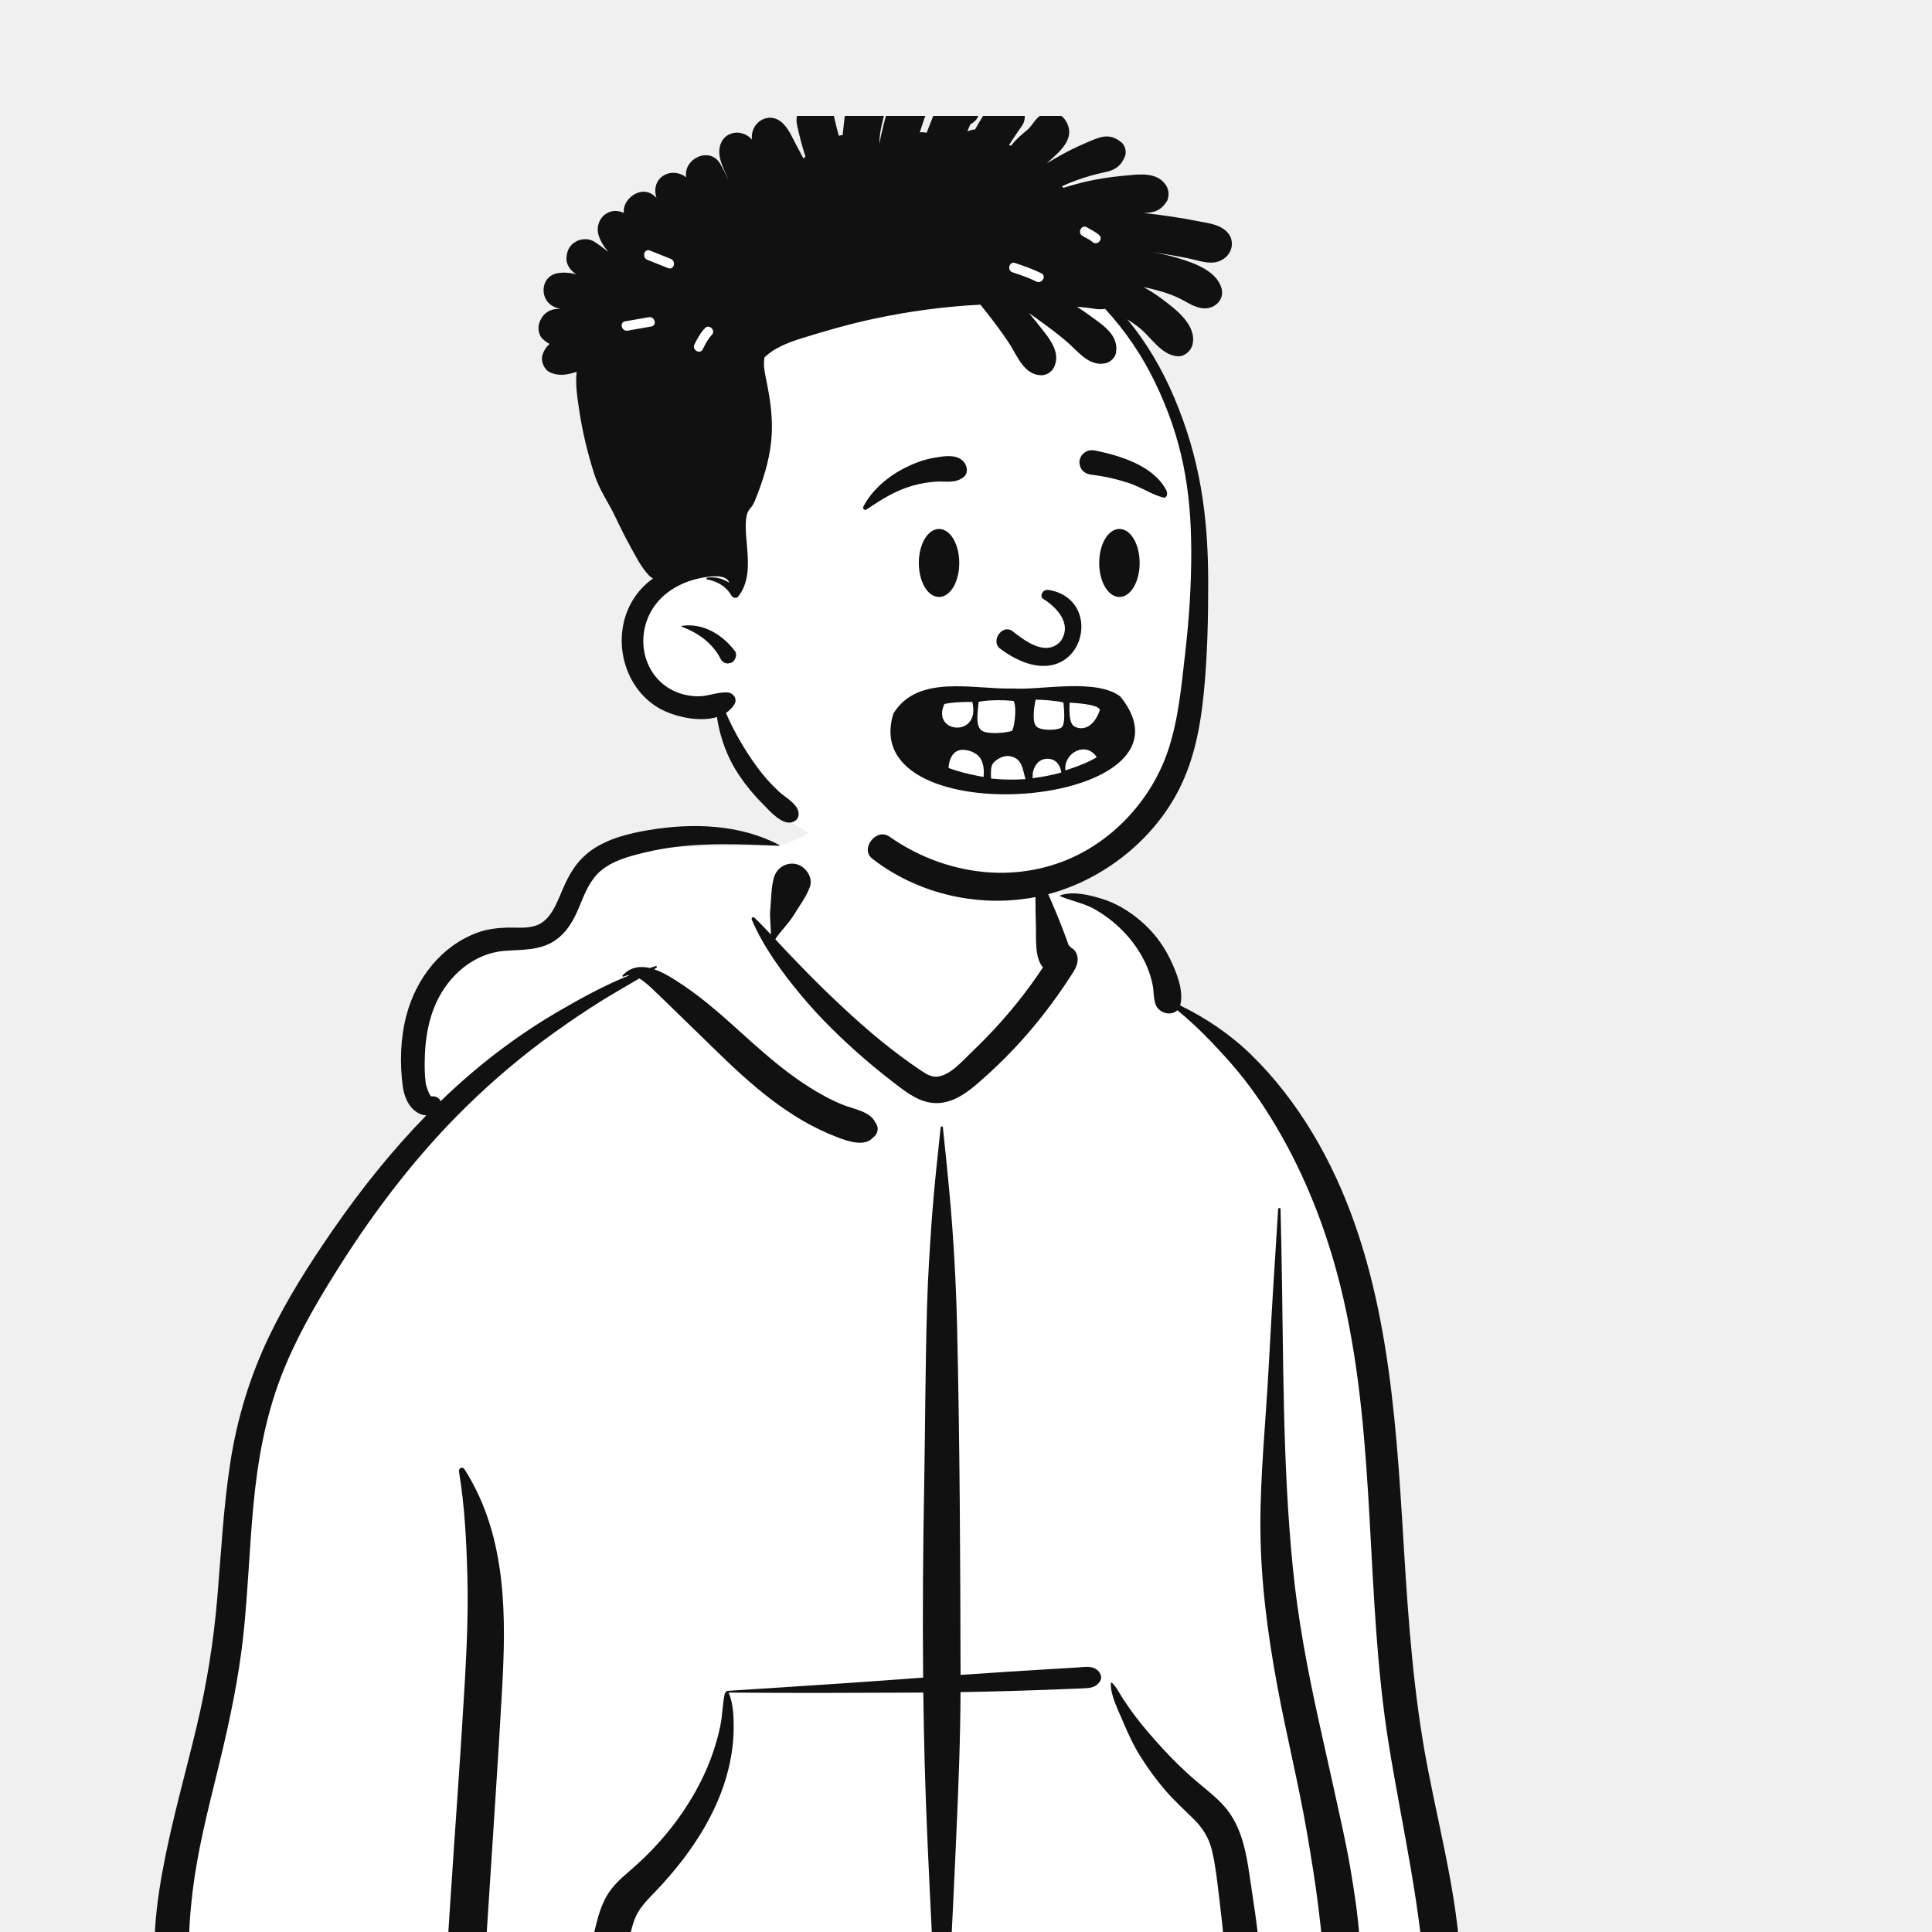
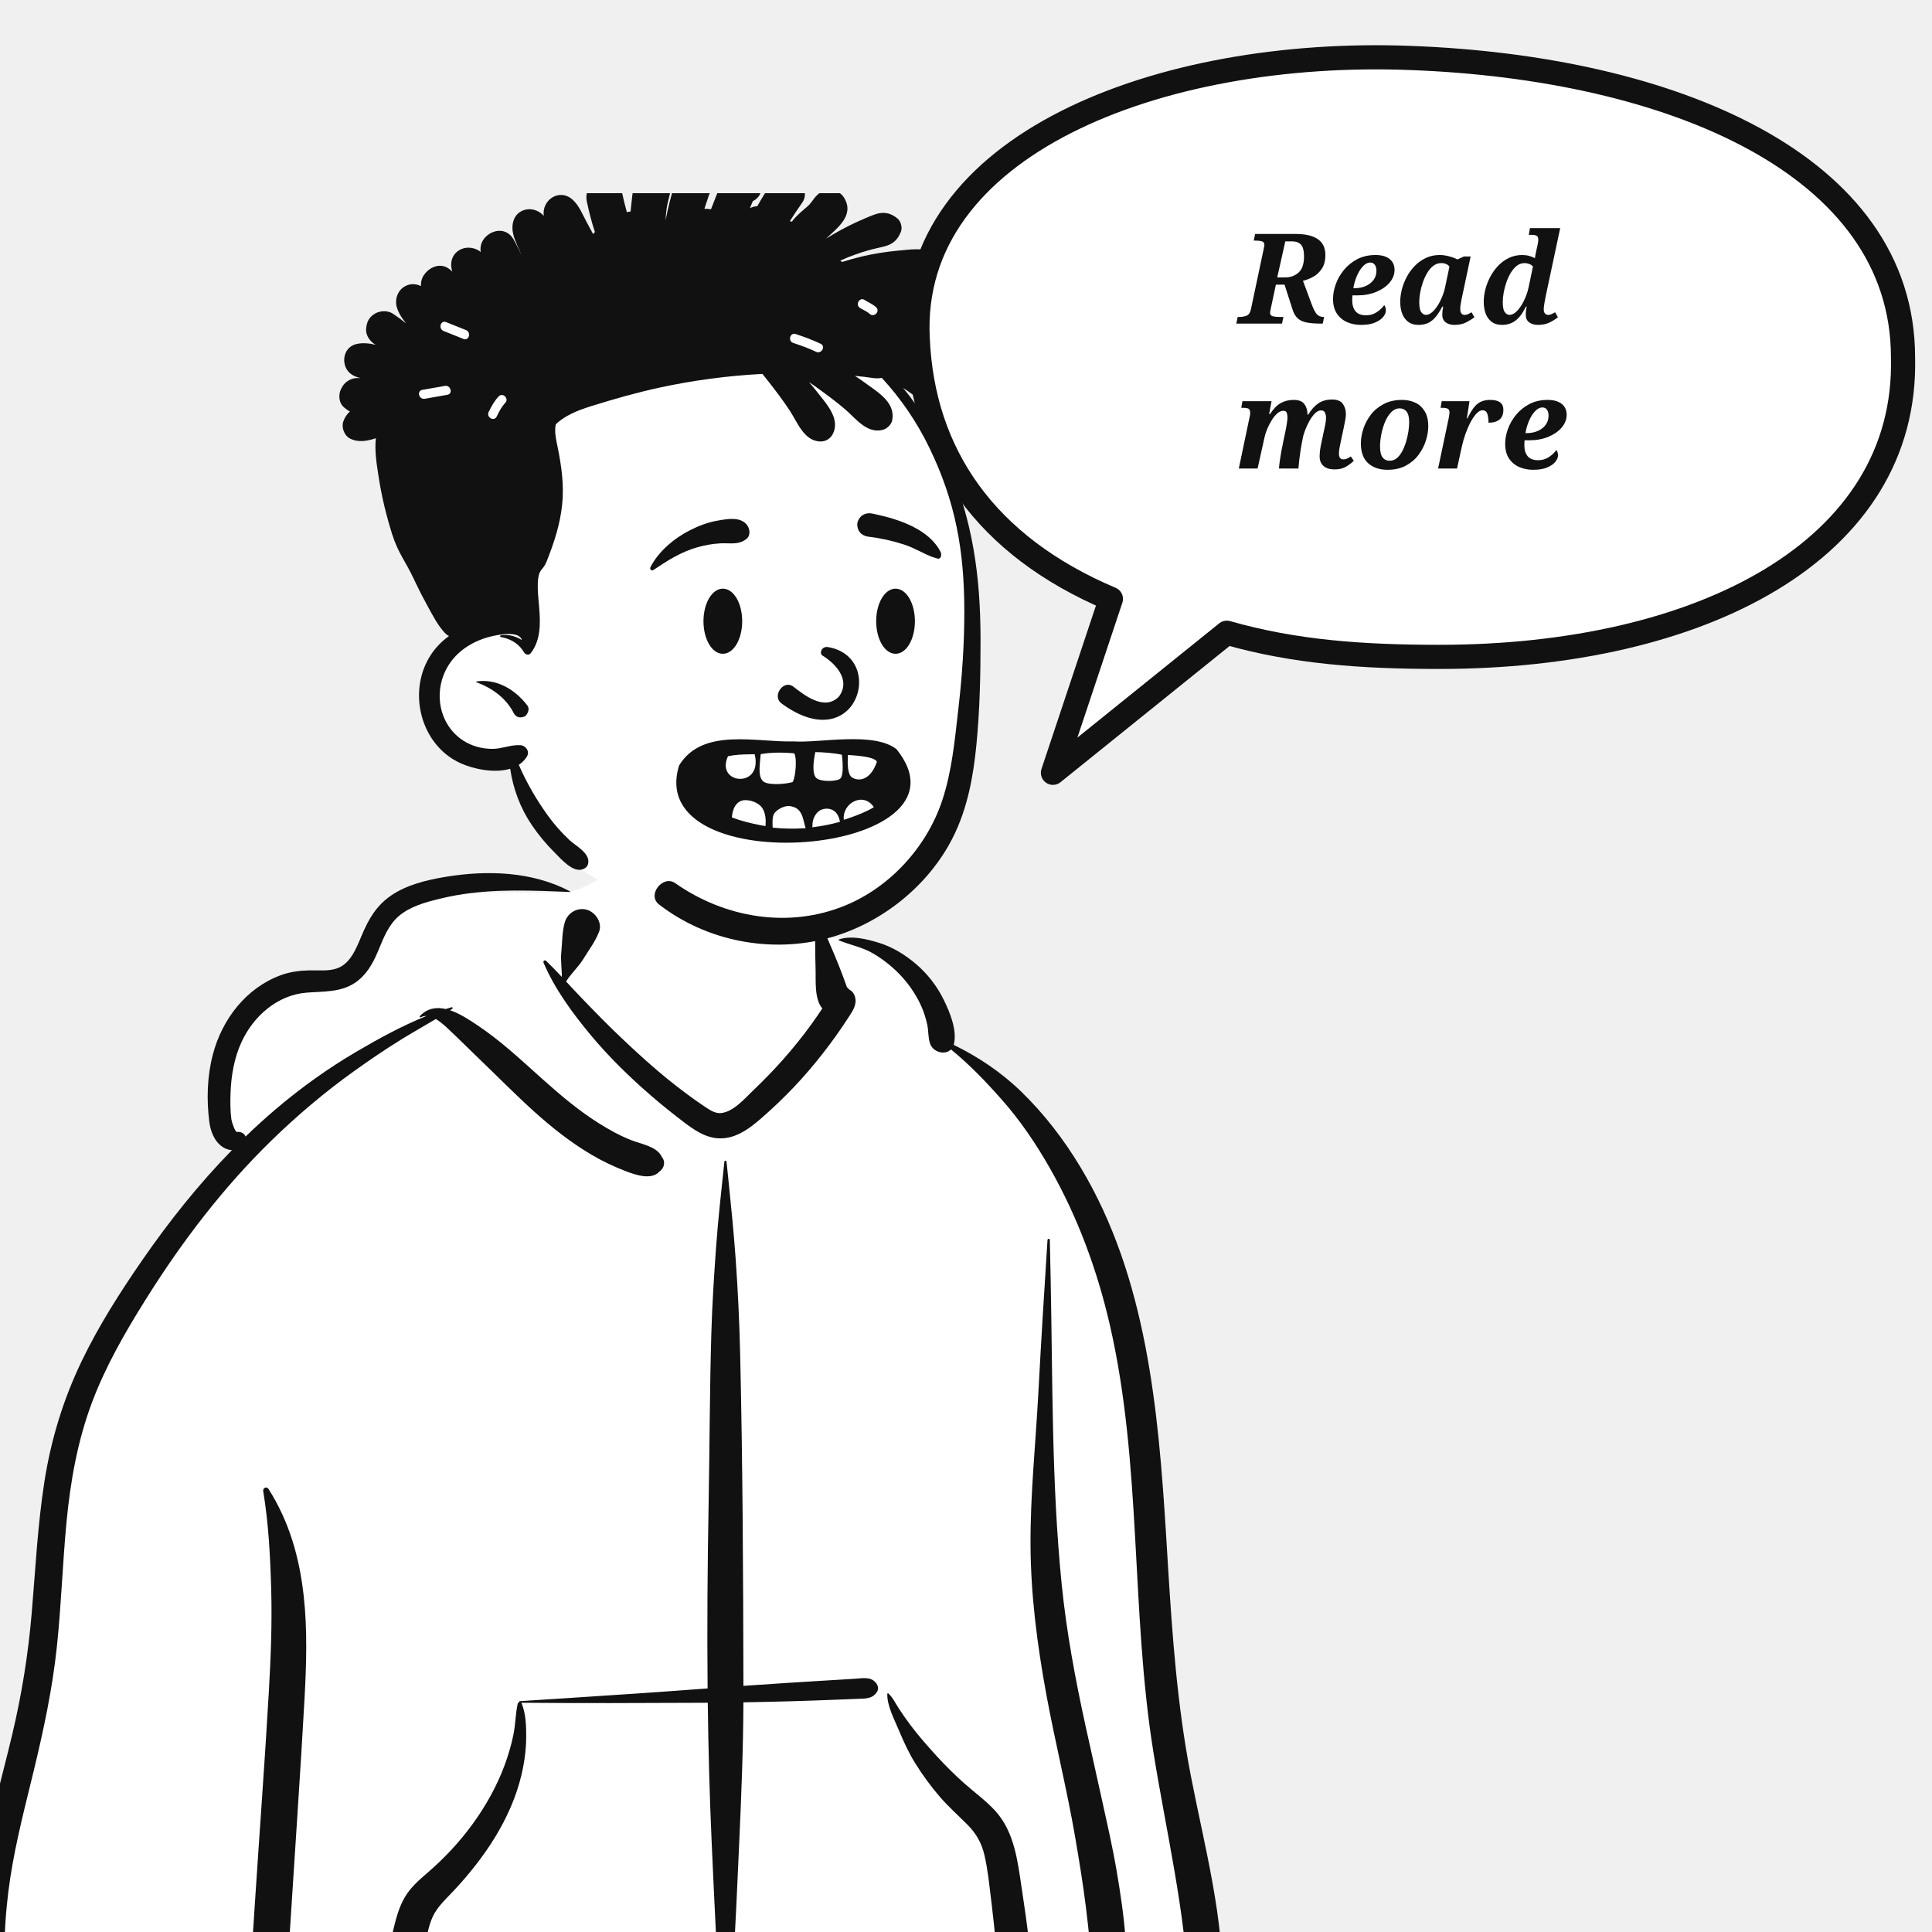
<svg xmlns="http://www.w3.org/2000/svg" viewBox="0 0 400 400">
-   <svg x="10" y="24" width="380" height="376" viewBox="184 210 940 1130" preserveAspectRatio="xMidYMax meet">
+   <svg x="-10" y="40" width="330" height="360" viewBox="184 210 940 1130" preserveAspectRatio="xMidYMax meet">
    <g transform="translate(147, 639)">
      <path d="M790.748 749.543C810.074 748.61 802.301 714.805 800.914 702.39C785.613 657.046 789.21 607.574 783.192 560.046C779.443 515.678 774.626 471.448 770.574 427.114C762.616 337.12 705.469 153.916 640.254 124.453C632.039 88.407 598.108 54.759 555.178 54.759C525.898 20.1 490.655 -4.293 445.452 0.632C426.772 1.482 408.656 21.294 390.757 25.12C380.735 26.502 291.795 22.945 273.979 33.526C261.569 39.898 250.366 51.673 254.015 66.664C259.837 84.826 241.744 65.174 204.001 84.559C127.038 130.782 173.028 192.619 175.066 194.535C127.038 261.358 85.059 315.57 65.636 397.247C53.048 457.886 54.465 520.485 43.918 581.435C40.194 602.569 34.481 622.98 28.299 643.503C21.599 670.362 18.341 737.306 14.648 737.904C7.921 739.575 18.536 753.387 25.664 753.398C223.288 786.179 424.026 754.756 622.712 749.622C678.705 747.675 734.758 747.226 790.748 749.543Z" fill="#ffffff" />
      <path d="M391.006 83.962C391.006 104.994 464.036 183.146 489.239 177.99C506.041 174.553 531.428 152.137 565.399 110.741V83.962L558.062 54.809C599.622 56.274 632.224 89.218 640.254 124.453C704.817 153.622 761.472 333.472 770.32 424.387L770.574 427.114C774.626 471.448 779.443 515.678 783.192 560.046C789.21 607.574 785.613 657.046 800.914 702.39L801.005 703.16C802.601 716.144 809.687 748.629 790.748 749.543C734.758 747.226 678.705 747.675 622.712 749.622C424.026 754.756 223.288 786.179 25.664 753.398C18.536 753.387 7.921 739.575 14.648 737.904C18.341 737.306 21.599 670.362 28.299 643.503L29.571 639.259C35.26 620.162 40.451 601.112 43.918 581.435C54.465 520.485 53.048 457.886 65.636 397.247C85.059 315.57 127.038 261.358 175.066 194.535C173.028 192.619 127.038 130.782 204.001 84.559C241.744 65.174 259.837 84.826 254.015 66.664C250.366 51.673 261.569 39.898 273.979 33.526C291.795 22.945 380.735 26.502 390.757 25.12C395.413 24.125 400.083 22.048 404.774 19.505L403.961 22.215C395.324 51.161 391.006 71.743 391.006 83.962Z" fill="#ffffff" />
      <path d="M491.219 200.433C491.311 199.528 492.531 199.53 492.625 200.433L494.02 213.902C495.718 230.352 497.352 246.77 498.537 263.297C500.014 283.906 501.002 304.51 501.478 325.165C503.138 397.102 503.468 469.077 503.608 541.032C513.339 540.358 523.071 539.709 532.808 539.081C539.414 538.654 546.021 538.245 552.628 537.842L569.475 536.821L576.411 536.395C581.098 536.105 586.423 534.925 589.7 539.077C591.012 540.739 591.67 542.899 590.447 544.872C587.626 549.423 583.293 549.264 578.392 549.461C573.768 549.648 569.144 549.831 564.52 550.009C554.611 550.394 544.703 550.757 534.791 551.035C524.389 551.327 513.992 551.564 503.594 551.741C503.489 582.118 502.232 612.456 500.873 642.799L500.258 656.454C498.595 693.38 496.806 730.338 494.265 767.215C494.056 770.234 489.785 770.228 489.578 767.215C486.716 725.686 484.828 684.068 482.956 642.483C481.598 612.332 480.808 582.173 480.432 552.01C479.057 552.019 477.683 552.038 476.309 552.043C437.282 552.213 398.265 552.383 359.238 552.017C359.303 552.094 359.367 552.171 359.41 552.273C362.234 558.94 362.503 567.448 362.434 574.603C362.355 582.809 361.25 590.915 359.36 598.895C352.589 627.483 335.123 653.089 315.231 674.258L314.581 674.947C309.889 679.905 304.506 684.886 301.625 691.201C298.682 697.649 297.661 705.191 296.209 712.12L296.039 712.916L290.361 739.142C288.557 747.472 288.045 759.621 281.451 765.631C275.299 771.239 267.149 768.31 264.254 761.09C261.993 755.455 264.245 749.266 265.584 743.634L276.075 699.534C277.799 692.342 279.683 685.104 283.403 678.643C287.214 672.026 292.801 667.229 298.502 662.321C309.297 653.027 319.207 642.387 327.588 630.867C335.966 619.351 343.126 606.657 348.147 593.309C350.661 586.627 352.721 579.685 354.142 572.687C355.493 566.046 355.481 559.168 356.926 552.598C357.025 552.144 357.408 551.833 357.847 551.695C357.743 551.402 357.902 551.006 358.312 550.98L390.23 548.929C418.601 547.099 446.972 545.222 475.318 543.077L480.327 542.715C479.938 502.47 480.268 462.217 480.995 421.957C481.661 385.038 481.675 348.109 482.773 311.195C483.319 292.874 484.496 274.596 485.806 256.313C487.146 237.615 489.291 219.075 491.219 200.433ZM191.527 414.498C191.187 412.448 193.766 411.178 194.955 413.053C208.546 434.475 215.099 457.744 217.861 482.813C220.301 504.938 219.582 527.382 218.367 549.565C217.071 573.225 215.559 596.879 214.03 620.526L211.681 656.789L205.786 747.698C205.364 754.201 203.888 760.114 198.289 763.137C197.58 763.729 196.841 764.26 195.98 764.72C192.955 766.337 188.943 765.52 187.194 762.416L187.895 762.878C188.506 763.262 187.82 762.725 185.837 761.268L184.154 759.09C182.931 757.252 182.15 755.445 181.836 753.26C181.348 749.865 181.98 746.141 182.202 742.729L186.066 683.117C189.071 636.774 192.58 590.444 195.225 544.077C196.457 522.467 197.32 500.836 196.736 479.188C196.154 457.66 195.057 435.767 191.527 414.498ZM309.101 15.443L309.855 15.316C336.85 10.832 366.204 11.671 390.875 24.684C391.079 24.791 390.986 25.13 390.757 25.12L382.816 24.803C357.677 23.819 332.616 23.236 307.898 29.142L305.368 29.752C296.466 31.923 287.17 34.581 280.02 40.46C273.186 46.08 269.783 54.749 266.511 62.73L266.073 63.783C262.754 71.666 258.552 79.141 251.275 84.07C241.85 90.453 230.515 89.671 219.708 90.538C200.68 92.067 185.123 105.857 177.383 122.732C172.696 132.95 170.697 144.406 170.301 155.58C170.098 161.269 170.069 167.18 170.827 172.831C171.069 174.638 173.303 181.221 174.442 181.063C176.973 180.712 179.287 182.032 180.076 184.055C186.328 178.015 192.76 172.149 199.399 166.494C215.948 152.401 233.773 139.628 252.545 128.652C266.872 120.274 281.984 111.974 297.633 105.699C296.393 105.673 295.17 105.919 293.987 106.534C293.469 106.805 292.954 106.155 293.363 105.725C298.292 100.539 304.196 99.801 310.148 101.184C311.418 100.78 312.689 100.389 313.965 100.018C314.6 99.833 314.916 100.708 314.398 101.046L312.936 101.98C319.429 104.155 325.804 108.43 330.851 111.804C345.349 121.493 358.11 133.338 371.046 144.961L373.398 147.068C384.785 157.235 396.461 167.115 409.398 175.271C416.17 179.54 423.283 183.489 430.744 186.426C437.143 188.947 447.562 190.534 450.559 197.297C453.223 200.533 452.11 204.663 448.99 206.841C443.728 212.632 433.202 208.891 426.932 206.479C419.373 203.571 412.05 200.076 405.066 195.977C391.507 188.017 379.005 178.12 367.359 167.592C355.196 156.596 343.723 144.915 331.893 133.574C326.767 128.66 321.76 123.631 316.626 118.724L314.048 116.282C311.428 113.825 307.695 109.995 303.704 107.677C296.185 112.162 288.55 116.462 281.099 121.063C270.698 127.485 260.603 134.37 250.664 141.482C231.53 155.173 213.398 170.507 196.565 186.943C165.693 217.085 139.391 251.505 116.414 287.951L114.669 290.729C101.612 311.589 89.265 333.123 80.51 356.173C70.877 381.538 66.192 408.211 63.647 435.136C61.121 461.868 60.269 488.735 57.446 515.442C54.551 542.833 48.847 569.619 42.359 596.355L40.812 602.694C34.941 626.638 28.882 650.583 25.864 675.092C24.253 688.184 23.284 701.455 23.503 714.653C23.723 727.928 25.809 740.909 27.492 754.044C28.137 759.076 23.185 763.276 18.754 763.943C13.658 764.708 9.28 761.457 7.696 756.723C2.758 741.966 1.861 725.653 2.016 710.164C2.172 694.439 4.179 678.817 7.003 663.363C12.557 632.965 21.128 603.196 28.298 573.162C34.617 546.69 38.858 520.172 41.144 493.053C43.517 464.917 44.938 436.687 49.267 408.754C53.54 381.178 61.58 354.838 73.705 329.693C84.745 306.799 98.507 285.25 112.935 264.363C130.456 239 149.699 214.865 171.209 192.875C169.277 192.791 167.293 192.167 165.471 191.031C159.897 187.554 157.301 180.753 156.503 174.543C154.635 160.016 155.086 144.85 158.822 130.647C164.849 107.735 180.491 87.377 203.161 79.118C208.996 76.992 215.199 76.216 221.383 76.063C227.251 75.917 233.66 76.682 239.322 74.822C248.334 71.86 252.197 61.246 255.581 53.2L255.737 52.83C260.076 42.577 265.284 33.789 274.682 27.387C284.709 20.556 297.271 17.449 309.101 15.443ZM565.599 55.991C573.711 53.177 583.853 55.731 591.786 58.189C600.624 60.929 608.791 65.975 615.793 71.968C623.18 78.288 629.285 86.092 633.598 94.81L634.01 95.65C637.949 103.737 642.436 114.839 640.45 123.723C640.393 123.975 640.328 124.218 640.254 124.453C656.349 132.376 671.213 142.3 684.157 154.878C699.229 169.523 711.991 186.188 722.791 204.192C765.684 275.699 773.234 361.579 778.3 443.128L779.563 463.805C782.314 508.454 785.533 552.997 793.896 597.03L794.506 600.209C803.444 646.311 816.24 692.766 814.944 740.06C814.555 754.23 793.613 754.134 793.006 740.06C790.72 687.087 778.358 635.941 769.987 583.796C755.258 492.055 762.638 397.475 741.768 306.653C733.578 271.011 720.891 236.438 702.774 204.623C693.825 188.906 683.586 173.719 671.592 160.16C661.273 148.493 650.548 137.265 638.489 127.457C634.635 131.317 626.936 129.35 624.924 123.723C623.542 119.856 623.945 115.335 623.058 111.284C622.235 107.525 621.1 103.798 619.588 100.258C616.574 93.203 612.15 86.428 607.043 80.718C601.526 74.546 595.185 69.418 588.09 65.184C580.946 60.921 573.133 59.648 565.599 56.533C565.345 56.428 565.321 56.088 565.599 55.991ZM597.115 546.286C597.127 545.914 597.566 545.738 597.836 545.987C600.68 548.604 602.399 552.36 604.492 555.579C606.906 559.291 609.441 562.927 612.099 566.469C617.425 573.565 623.354 580.253 629.33 586.806C634.888 592.9 640.812 598.737 646.957 604.239C653.615 610.202 661.076 615.521 667.125 622.123C679.747 635.899 681.786 654.806 684.449 672.559L684.741 674.48C686.365 685.016 687.82 695.58 689.132 706.159C689.77 711.305 690.406 716.456 690.926 721.615L691.085 723.249C691.548 728.3 691.673 733.424 688.773 737.837C685.668 742.558 678.609 744.213 674.412 739.686C667.201 731.909 668.553 718.095 667.615 708.09C666.84 699.817 665.961 691.554 664.977 683.303L664.476 679.179C663.316 669.793 662.374 660.22 660.227 650.997C658.334 642.875 654.727 636.745 648.809 630.861C642.847 624.934 636.652 619.401 631.149 613.018C625.312 606.248 620.047 598.989 615.303 591.413C611.245 584.933 607.993 577.881 605.013 570.837L604.519 569.664C601.639 562.795 596.89 553.853 597.115 546.286ZM701.227 251.241C701.29 250.283 702.706 250.268 702.727 251.241C702.906 259.481 703.078 267.721 703.249 275.962C704.625 342.364 703.777 408.923 710.439 475.097C713.581 506.298 719.367 537.04 726.062 567.654C729.488 583.319 733.082 598.947 736.497 614.614C739.825 629.883 743.394 645.226 746.034 660.637C748.628 675.784 750.952 691.047 751.995 706.388L752.123 708.389C752.572 715.82 754.715 726.75 750.623 733.337C746.189 740.473 737.7 740.601 732.949 733.789C728.488 727.394 729.597 716.018 728.809 708.389C728.008 700.616 727.161 692.837 726.199 685.082C724.322 669.955 721.849 654.862 719.277 639.838C713.92 608.55 706.15 577.656 700.415 546.418C694.537 514.409 690.359 482.171 690.183 449.581C690.008 416.714 693.487 383.911 695.243 351.116C697.027 317.808 699.055 284.525 701.227 251.241ZM387.547 44.708C389.33 38.705 395.622 34.952 401.76 36.638C407.385 38.184 412.029 45.011 409.83 50.852C407.43 57.225 403.236 62.66 399.7 68.454C396.434 73.806 391.67 78.022 388.343 83.279L392.009 87.232C393.843 89.204 395.683 91.163 397.543 93.09L403.937 99.713C408.918 104.861 413.929 109.981 419.082 114.951C434.234 129.566 449.626 143.701 466.595 156.217C470.458 159.065 474.351 161.897 478.353 164.549L479.845 165.537C482.591 167.335 485.654 169.102 488.971 168.798C497.03 168.058 504.313 159.498 509.851 154.171L510.141 153.894C523.866 140.835 536.575 126.557 547.686 111.205C550.153 107.794 552.542 104.325 554.868 100.815C549.496 94.54 550.779 82.29 550.483 74.68C550.274 69.329 550.258 63.977 550.229 58.623L550.214 57.543C550.149 54.077 549.993 50.752 552.242 47.901C552.373 47.736 552.644 47.74 552.811 47.828C555.892 49.442 556.841 52.145 558.156 55.177L558.293 55.492C559.893 59.13 561.425 62.803 562.975 66.463C564.598 70.296 566.086 74.183 567.594 78.061C568.296 79.865 568.966 81.677 569.621 83.498C570.02 84.66 570.433 85.817 570.857 86.972L570.957 87.061C571.517 87.537 571.992 88.038 572.401 88.556C574.12 89.416 575.486 90.984 576.127 93.285C577.522 98.296 574.635 102.383 572.06 106.36C561.6 122.52 549.676 137.919 536.422 151.888C529.838 158.828 522.913 165.456 515.703 171.743L514.442 172.834C507.966 178.4 500.934 183.672 492.284 184.975C482.161 186.498 473.923 181.463 466.174 175.665L465.401 175.083C458.055 169.522 450.857 163.766 443.883 157.745C429.664 145.469 416.137 132.288 404.132 117.827C392.454 103.761 380.911 88.032 373.713 71.108C373.274 70.076 374.428 68.998 375.332 69.859C378.848 73.206 382.231 76.734 385.574 80.308C385.667 75.047 384.696 69.742 385.236 64.448C385.895 58.013 385.705 50.904 387.547 44.708Z" fill="#111111" />
    </g>
    <g transform="translate(0 0)">
      <g transform="translate(342, 190)">
        <g transform="translate(40 0)">
          <path d="M67.973 102.4C73.159 96.835 79.792 92.689 87.043 91.365C80.415 94.675 73.936 98.126 67.973 102.4ZM57.815 150.384C56.898 146.143 56.282 141.861 56.088 137.58C57.247 139.342 59.098 140.519 61.177 141.127C59.834 144.134 58.692 147.232 57.815 150.384ZM404.835 216.878C398.849 191.961 370.921 144.034 364.32 134.809C357.152 111.968 396.246 93.65 374.985 75.79C365.359 67.731 352.637 64.879 340.703 62.02C258.073 42.176 169.295 52.184 92.659 88.675C81.002 86.222 68.857 91.016 60.38 99.436C20.555 139.464 74.829 211.686 86.697 256.812C107.059 307.129 65.115 315.594 69.613 358.167C73.108 380.16 95.385 385.973 114.184 389.297C117.197 390.002 121.225 390.108 122.197 393.293C125.243 411.884 135.685 429.602 149.704 441.625C148.478 445.257 149.414 449.666 153.737 452.856C192.905 481.963 242.292 496.53 291.144 493.911C349.362 490.791 379.469 457.423 386.734 448.831C426.903 394.583 422.103 323.009 413.909 258.36C408.201 213.325 415.439 261.018 404.835 216.878Z" fill="#ffffff" />
          <path d="M225.322 9.542C227.152 3.822 232.332 0.382 238.262 1.092C243.512 1.712 249.132 6.922 248.492 12.672C248.372 13.782 248.212 14.822 248.022 15.802L248.047 15.81L248.072 15.812L247.942 16.192C247.552 18.022 247.012 19.662 246.212 21.212C245.192 24.182 244.212 27.162 243.242 30.152C244.642 30.092 246.072 30.172 247.522 30.442C249.022 26.602 250.532 22.772 252.032 18.922C253.642 14.812 254.772 9.532 257.952 6.352C262.022 2.292 269.082 1.452 274.042 4.352C279.282 7.412 281.152 12.852 280.012 18.682C279.432 21.655 277.445 23.725 274.987 25.025L274.722 25.162L272.832 29.642C273.412 29.392 274.012 29.162 274.662 28.972C275.682 28.672 276.682 28.482 277.662 28.402C280.362 23.512 283.332 18.762 286.402 14.102C289.932 8.742 296.832 6.462 302.622 9.852C307.802 12.882 310.582 20.842 306.872 26.072C304.052 30.042 301.382 34.092 298.752 38.182C299.202 38.262 299.652 38.362 300.082 38.492C300.282 38.222 300.492 37.952 300.712 37.682C303.582 34.122 306.922 31.452 310.352 28.492C313.562 25.712 315.042 21.342 319.262 19.232C324.572 16.582 330.972 17.852 334.132 23.132C340.912 34.442 329.532 42.702 322.252 49.552C328.582 45.602 335.172 41.992 341.932 38.872C345.732 37.122 349.592 35.432 353.512 33.972C359.322 31.812 364.022 32.503 368.792 36.522C370.922 38.322 371.982 42.253 371.002 44.872C369.102 49.892 366.102 52.942 360.842 54.392C357.142 55.412 353.352 56.102 349.652 57.172C343.452 58.952 337.432 61.122 331.592 63.832C332.012 64.092 332.412 64.372 332.782 64.692C337.142 63.282 341.582 62.062 346.042 61.022C353.439 59.287 360.967 58.115 368.529 57.382L371.041 57.148C380.107 56.279 391.008 54.673 396.572 63.352C398.402 66.212 398.602 70.932 396.572 73.762C392.692 79.202 388.832 80.282 382.412 80.382C388.732 81.052 395.042 81.882 401.322 82.852C405.65 83.512 409.979 84.26 414.289 85.09L416.442 85.512C421.692 86.562 427.552 87.172 432.062 90.212C441.902 96.852 437.282 109.782 426.382 111.162C421.112 111.822 415.262 109.592 410.092 108.552C405.072 107.542 400.032 106.652 394.972 105.872C392.352 105.462 389.732 105.102 387.102 104.772C392.452 105.542 397.762 106.632 402.932 108.172L404.368 108.605C414.363 111.651 427.854 116.503 430.972 127.182C432.862 133.672 427.692 139.332 421.432 139.712C415.612 140.062 410.762 136.592 405.822 134.032C402.222 132.172 398.562 130.782 394.682 129.592C390.672 128.362 386.582 127.342 382.462 126.512C385.944 128.43 389.334 130.538 392.589 132.896L394.086 134.002C402.737 140.448 415.93 150.428 412.882 162.512C411.922 166.322 407.672 169.962 403.592 169.572C392.972 168.582 387.112 157.272 379.102 151.212C377.012 149.632 374.722 148.072 372.322 146.552C384.462 161.032 394.122 177.772 401.472 195.062C417.625 233.099 422.581 268.326 422.7 309.225L422.702 310.492C422.722 333.052 422.212 356.022 420.012 378.482C417.972 399.232 414.232 419.712 404.822 438.503C389.052 470.012 358.322 494.552 324.432 503.892C286.722 514.292 244.572 506.162 213.682 482.162C205.802 476.042 216.252 462.753 224.302 468.402C256.452 490.952 298.032 498.092 334.932 482.832C364.202 470.732 387.772 444.702 397.762 414.732C404.12 395.665 405.972 375.336 408.24 355.466L408.392 354.142C410.792 333.362 412.182 312.442 412.162 291.522C412.132 252.672 406.552 220.692 389.462 185.452C381.422 168.852 370.992 153.503 358.532 140.032C354.752 140.802 350.732 139.722 346.912 139.312C344.962 139.102 343.012 138.902 341.062 138.722C343.054 140.01 345.007 141.349 346.928 142.719L349.446 144.535C357.328 150.18 367.328 156.609 365.302 167.522C364.752 170.472 361.812 173.182 358.962 173.852C348.632 176.312 341.532 166.272 334.552 160.312C328.482 155.132 322.132 150.492 315.662 145.842C314.192 144.792 312.712 143.742 311.222 142.702C312.622 144.334 313.983 145.991 315.312 147.664L317.276 150.153C323.218 157.589 331.784 167.253 326.492 176.892C324.992 179.612 321.792 181.422 318.692 181.362C308.032 181.142 303.792 169.042 298.792 161.402C294.492 154.852 289.822 148.682 284.992 142.512C283.662 140.822 282.322 139.132 280.962 137.442C258.572 138.602 236.262 141.562 214.342 146.292C199.282 149.542 184.472 153.753 169.772 158.362L168.55 158.75C160.595 161.312 152.398 164.59 146.662 170.212C145.843 174.085 146.471 178.17 147.255 182.038L147.865 184.998C150.38 197.379 152.094 209.531 150.812 222.242C149.482 235.352 145.532 247.142 140.712 259.322C138.432 265.062 136.072 264.022 135.262 270.182C134.641 274.874 135.025 279.717 135.449 284.449L135.803 288.46C136.692 298.967 137.139 310.422 130.252 319.092C129.182 320.422 126.892 319.892 126.132 318.562C125.832 318.032 125.512 317.522 125.162 317.032C121.842 312.222 116.752 309.482 110.932 308.422C110.192 308.292 110.482 307.302 111.102 307.222C116.022 306.642 120.682 307.872 124.642 310.412C122.764 303.918 108.226 307.076 103.446 308.338L103.282 308.382C97.322 309.982 91.682 312.582 86.712 316.262C76.712 323.662 70.932 335.202 71.222 347.632C71.512 359.852 77.822 371.142 88.662 376.992C93.892 379.812 99.842 381.172 105.762 381.112C111.942 381.052 117.442 378.342 123.632 378.722C127.212 378.942 129.952 382.782 127.882 386.132C126.502 388.372 124.702 390.132 122.622 391.482C127.692 403.172 134.162 414.322 141.622 424.612C145.752 430.322 150.432 435.592 155.582 440.402C159.602 444.162 168.312 448.512 167.822 454.782C167.652 457.042 166.482 458.422 164.422 459.262C158.017 461.88 150.23 452.864 145.946 448.518L145.602 448.172C140.262 442.852 135.392 436.972 131.152 430.732C123.632 419.652 118.962 407.162 117.032 394.042C106.762 397.132 93.162 394.232 84.782 390.442C58.442 378.542 49.832 343.072 65.842 319.452C68.942 314.882 72.822 310.972 77.242 307.812C76.272 307.282 75.362 306.602 74.552 305.742C70.071 300.982 66.903 294.771 63.759 289.046L63.382 288.362C60.591 283.322 57.958 278.203 55.489 273.005L54.572 271.052C49.062 259.202 44.232 254.022 40.302 241.562C36.522 229.542 33.542 217.292 31.612 204.832L31.099 201.533C29.983 194.303 28.927 186.572 29.742 179.232C24.132 181.062 18.492 182.192 12.942 179.442C9.282 177.632 7.262 172.352 8.512 168.562C9.422 165.772 10.942 163.582 12.872 161.862C11.722 161.282 10.642 160.542 9.692 159.722L8.862 159.003C5.502 156.082 5.262 150.532 7.302 146.872C7.502 146.522 7.702 146.162 7.892 145.812C9.832 142.342 13.842 140.072 17.802 140.132C18.442 140.142 19.082 140.142 19.732 140.132C17.882 139.722 16.072 139.092 14.352 138.032C6.592 133.262 7.572 120.332 16.962 118.052C20.902 117.102 25.252 117.492 29.592 118.512C29.432 118.422 29.272 118.332 29.112 118.232C25.832 116.222 23.082 112.292 23.392 108.262C23.732 103.802 25.172 100.622 29.112 98.282C32.532 96.262 37.372 96.072 40.772 98.282C43.722 100.212 46.612 102.342 49.392 104.632C46.602 101.202 44.182 97.472 43.202 93.512C41.992 88.582 44.012 83.212 48.452 80.612C51.992 78.542 55.732 78.772 59.072 80.372C58.892 77.782 59.522 75.142 61.242 72.802C64.762 68.003 71.162 65.242 76.732 68.742C77.462 69.202 78.442 69.992 79.392 70.962C77.542 65.072 79.212 58.892 85.522 56.232C89.372 54.602 94.582 55.422 97.922 58.232C95.802 46.762 112.732 38.332 119.312 50.182C120.805 52.866 122.283 55.693 123.604 58.584L124.092 59.672L124.142 59.652L123.805 58.857L123.462 58.062C121.632 53.812 119.302 49.392 118.662 44.782C117.722 37.962 120.762 31.492 128.182 30.492C132.012 29.972 136.272 31.712 138.842 34.753C137.452 24.172 149.272 16.482 157.782 24.382C161.812 28.122 163.962 33.592 166.522 38.392C167.972 41.102 169.452 43.802 170.902 46.522C171.272 46.082 171.672 45.642 172.092 45.212C169.942 38.772 168.272 32.172 166.862 25.532C165.522 19.272 168.652 12.772 175.112 11.003C180.982 9.382 188.332 13.003 189.642 19.253C190.562 23.652 191.652 28.003 192.852 32.332C193.672 32.132 194.482 31.992 195.282 31.892C195.348 31.078 195.424 30.261 195.508 29.447L195.823 26.554C196.522 19.945 197.228 12.4 200.682 6.782C206.572 -2.818 221.672 1.162 221.832 12.512C221.922 18.382 219.532 24.202 218.702 30.012C218.342 32.542 218.132 35.102 218.012 37.662C219.622 29.162 221.832 20.772 224.392 12.512C224.692 11.522 225.012 10.532 225.322 9.542ZM95.042 337.322C108.292 335.272 120.402 342.662 128.252 353.012C129.682 354.902 128.742 357.572 127.452 359.162C126.522 360.332 125.272 360.472 123.862 360.652C122.242 360.862 120.192 359.552 119.482 358.142C114.432 348.062 105.422 341.692 95.042 337.772C94.852 337.702 94.792 337.362 95.042 337.322ZM113.409 156.717L113.811 156.287C116.492 153.506 112.255 149.258 109.568 152.045C106.739 154.979 104.859 158.543 103.051 162.155C101.328 165.599 106.502 168.641 108.232 165.184L109.02 163.612C110.256 161.169 111.574 158.755 113.409 156.717ZM76.199 151.01C79.999 150.37 78.388 144.587 74.604 145.225C69.702 146.051 64.819 146.99 59.916 147.817C56.117 148.457 57.728 154.24 61.512 153.603C66.414 152.776 71.297 151.837 76.199 151.01ZM302.567 111.529C298.896 110.304 297.321 116.097 300.972 117.315C306.017 118.998 311.021 120.723 315.807 123.06C319.264 124.748 322.309 119.575 318.835 117.879C313.582 115.314 308.105 113.377 302.567 111.529ZM75.335 103.753C71.75 102.319 70.193 108.12 73.74 109.539L86.7 114.722C90.285 116.156 91.842 110.356 88.295 108.937L75.335 103.753ZM347.821 89.665L347.348 89.367C344.098 87.261 341.087 92.453 344.319 94.548C346.216 95.777 348.523 96.611 350.26 98.075L350.624 98.399C353.43 101.049 357.681 96.815 354.867 94.156C352.808 92.212 350.202 91.13 347.821 89.665Z" fill="#111111" />
        </g>
      </g>
      <g transform="translate(531, 366)">
        <g transform="translate(0 0)">
          <path d="M97.784 210.376C114.535 199.151 199.315 201.347 207.139 209.959C214.964 218.57 233.048 243.148 194.312 255.219C155.576 267.289 107.626 263.06 95.134 248.283L94.397 247.4C82.584 233.031 81.369 221.376 97.784 210.376Z" fill="white" />
          <path d="M170.814 144.367C178.366 148.957 189.872 159.66 181.748 171.04C172.186 181.073 158.418 169.569 151.634 164.366C145.343 160.334 138.275 170.705 144.112 175.413C193.136 211.708 213.031 145.567 174.634 138.97C170.406 138.243 168.836 142.947 170.814 144.367ZM102.588 56.831L104.465 56.502L105.427 56.339C111.052 55.409 117.718 54.787 121.603 59.202C123.782 61.678 124.532 66.279 121.603 68.65C116.451 72.82 110.755 71.204 104.581 71.556C99.493 71.849 94.603 72.691 89.702 74.091C78.95 77.165 70.189 82.775 61.006 88.934C59.801 89.743 58.571 88.201 59.146 87.075C64.447 76.692 74.72 68.162 85.01 62.964C90.502 60.188 96.512 57.886 102.588 56.831ZM152.325 200.271C168.757 201.464 204.367 193.62 219.153 205.386C274.88 274.973 53.95 292.864 77.81 215.877C93.007 190.984 127.962 200.989 152.325 200.271ZM149.508 242.28C145.444 241.949 140.512 245.168 139.319 247.655C138.126 250.143 138.587 255.4 138.623 256.311C145.728 257.027 152.895 257.136 160.02 256.669C158.169 250.546 158.109 243.207 149.508 242.28ZM182.314 252.552C181.172 244.952 175.736 243.152 171.336 244.293C166.835 245.459 164.193 250.64 164.479 255.253C164.498 255.571 164.314 255.841 164.193 256.097C170.311 255.374 176.372 254.184 182.314 252.552ZM131.92 243.656C129.358 239.758 123.236 237.877 119.315 238.564C112.912 239.912 112.154 248.048 112.154 249.706C118.057 251.956 124.324 253.45 130.316 254.64C131.519 254.878 132.725 255.091 133.933 255.292L134.012 254.304C134.157 252.187 134.266 247.224 131.92 243.656ZM204.349 243.013C197.784 232.856 183.672 240.128 184.838 251.224C186.092 250.829 187.34 250.416 188.582 249.983C193.74 248.185 199.398 246.048 204.349 243.013ZM152.664 208.017C143.832 207.222 136.587 207.49 130.827 208.558L130.652 210.482C130.015 217.153 129.193 223.712 132.696 226.396C135.541 228.576 144.984 228.368 151.316 226.79C152.88 226.396 154.913 212.56 152.664 208.017ZM166.321 207.222C164.905 213.797 164.24 221.78 167.082 224.151C170.083 226.654 179.744 226.315 182.271 224.647C184.482 223.188 184.426 216.474 183.605 208.936C178.712 207.783 170.192 207.222 166.321 207.222ZM126.921 208.624L124.029 208.65L122.392 208.672C118.253 208.745 113.787 208.984 109.566 209.905C101.18 228.028 131.805 231.156 127.075 209.294L126.921 208.624ZM187.501 209.061L187.448 210.088C187.196 215.178 187.363 221.882 190.183 223.692C194.333 226.355 202.126 225.841 206.347 213.523C204.95 209.848 190.134 209.33 187.501 209.061ZM106.224 101C107.997 101 109.693 101.602 111.237 102.716C112.758 103.812 114.134 105.412 115.28 107.407C117.449 111.183 118.805 116.396 118.805 122.16C118.805 127.925 117.449 133.138 115.28 136.914C114.134 138.909 112.758 140.509 111.237 141.605C109.693 142.718 107.997 143.32 106.224 143.32C104.451 143.32 102.755 142.718 101.21 141.605C99.69 140.509 98.314 138.909 97.168 136.914C94.999 133.138 93.643 127.925 93.643 122.16C93.643 116.396 94.999 111.183 97.168 107.407C98.314 105.412 99.69 103.812 101.21 102.716C102.755 101.602 104.451 101 106.224 101ZM218.464 101C220.237 101 221.933 101.602 223.478 102.716C224.998 103.812 226.374 105.412 227.52 107.407C229.689 111.183 231.045 116.396 231.045 122.16C231.045 127.925 229.689 133.138 227.52 136.914C226.374 138.909 224.998 140.509 223.478 141.605C221.933 142.718 220.237 143.32 218.464 143.32C216.691 143.32 214.995 142.718 213.45 141.605C211.93 140.509 210.554 138.909 209.408 136.914C207.239 133.138 205.883 127.925 205.883 122.16C205.883 116.396 207.239 111.183 209.408 107.407C210.554 105.412 211.93 103.812 213.45 102.716C214.995 101.602 216.691 101 218.464 101ZM203.193 52.179L204.63 52.474L205.583 52.676C221.083 56.01 240.733 62.582 247.988 77.631C248.271 79.803 247.972 80.268 247.73 80.572L247.649 80.674C247.45 80.933 247.29 81.291 246.349 81.587C246.087 81.525 245.824 81.459 245.557 81.389C242.163 80.499 239.477 79.274 236.877 78.002L234.058 76.613C230.788 75.01 227.488 73.465 223.992 72.324C216.53 69.89 208.854 68.175 201.06 67.26C199.37 67.061 197.744 66.491 196.46 65.514C195.242 64.587 194.311 63.303 193.887 61.596C193.337 59.386 193.495 57.714 194.68 55.721C195.572 54.224 196.847 53.187 198.311 52.591C199.804 51.984 201.503 51.841 203.193 52.179Z" fill="#111111" />
        </g>
      </g>
      <g transform="translate(419, 421)" />
    </g>
  </svg>
+   <path d="M190 70 C188 30 240 10 292 12 C346 14 394 34 394 74 C395 114 352 136 298 136 C282 136 268 135 254 131 L218 160 L230 124 C204 113 191 94 190 70 Z" fill="#fff" stroke="#111" stroke-width="5" stroke-linejoin="round" />
+   <text x="290" y="67" text-anchor="middle" font-family="Georgia, serif" font-style="italic" font-weight="bold" font-size="26" fill="#111">Read</text>
+   <text x="290" y="97" text-anchor="middle" font-family="Georgia, serif" font-style="italic" font-weight="bold" font-size="26" fill="#111">more</text>
</svg>
